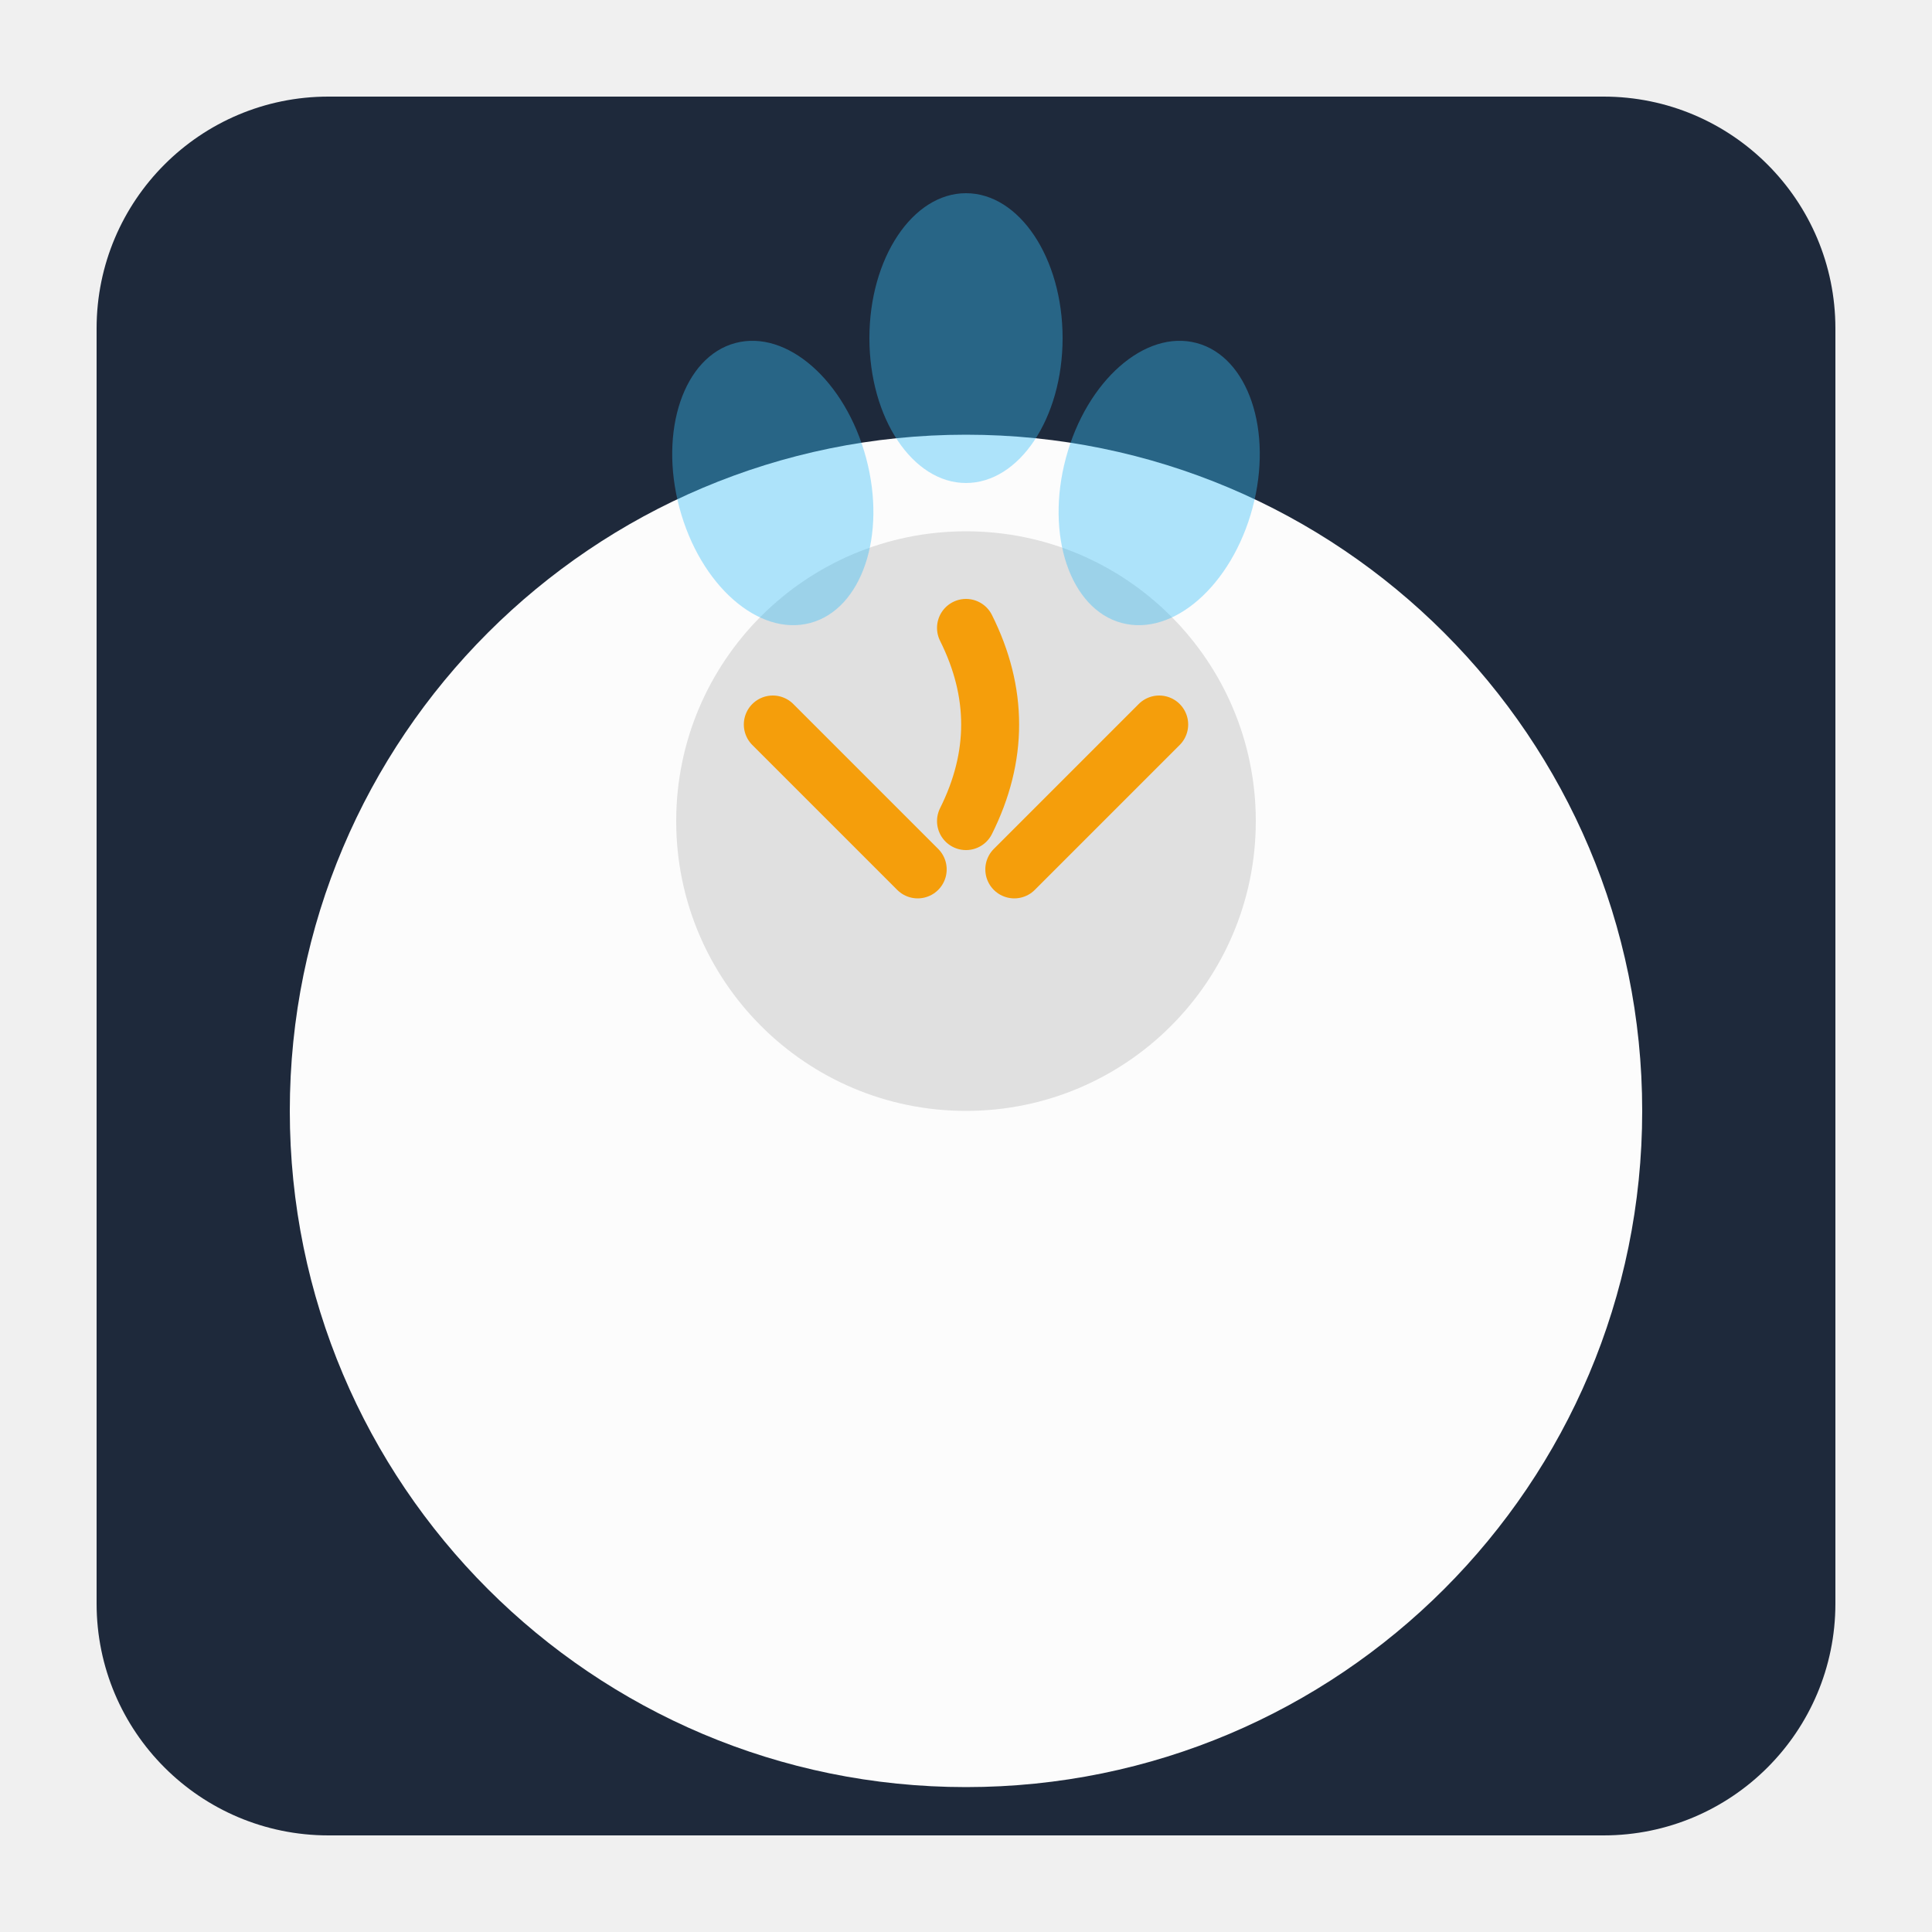
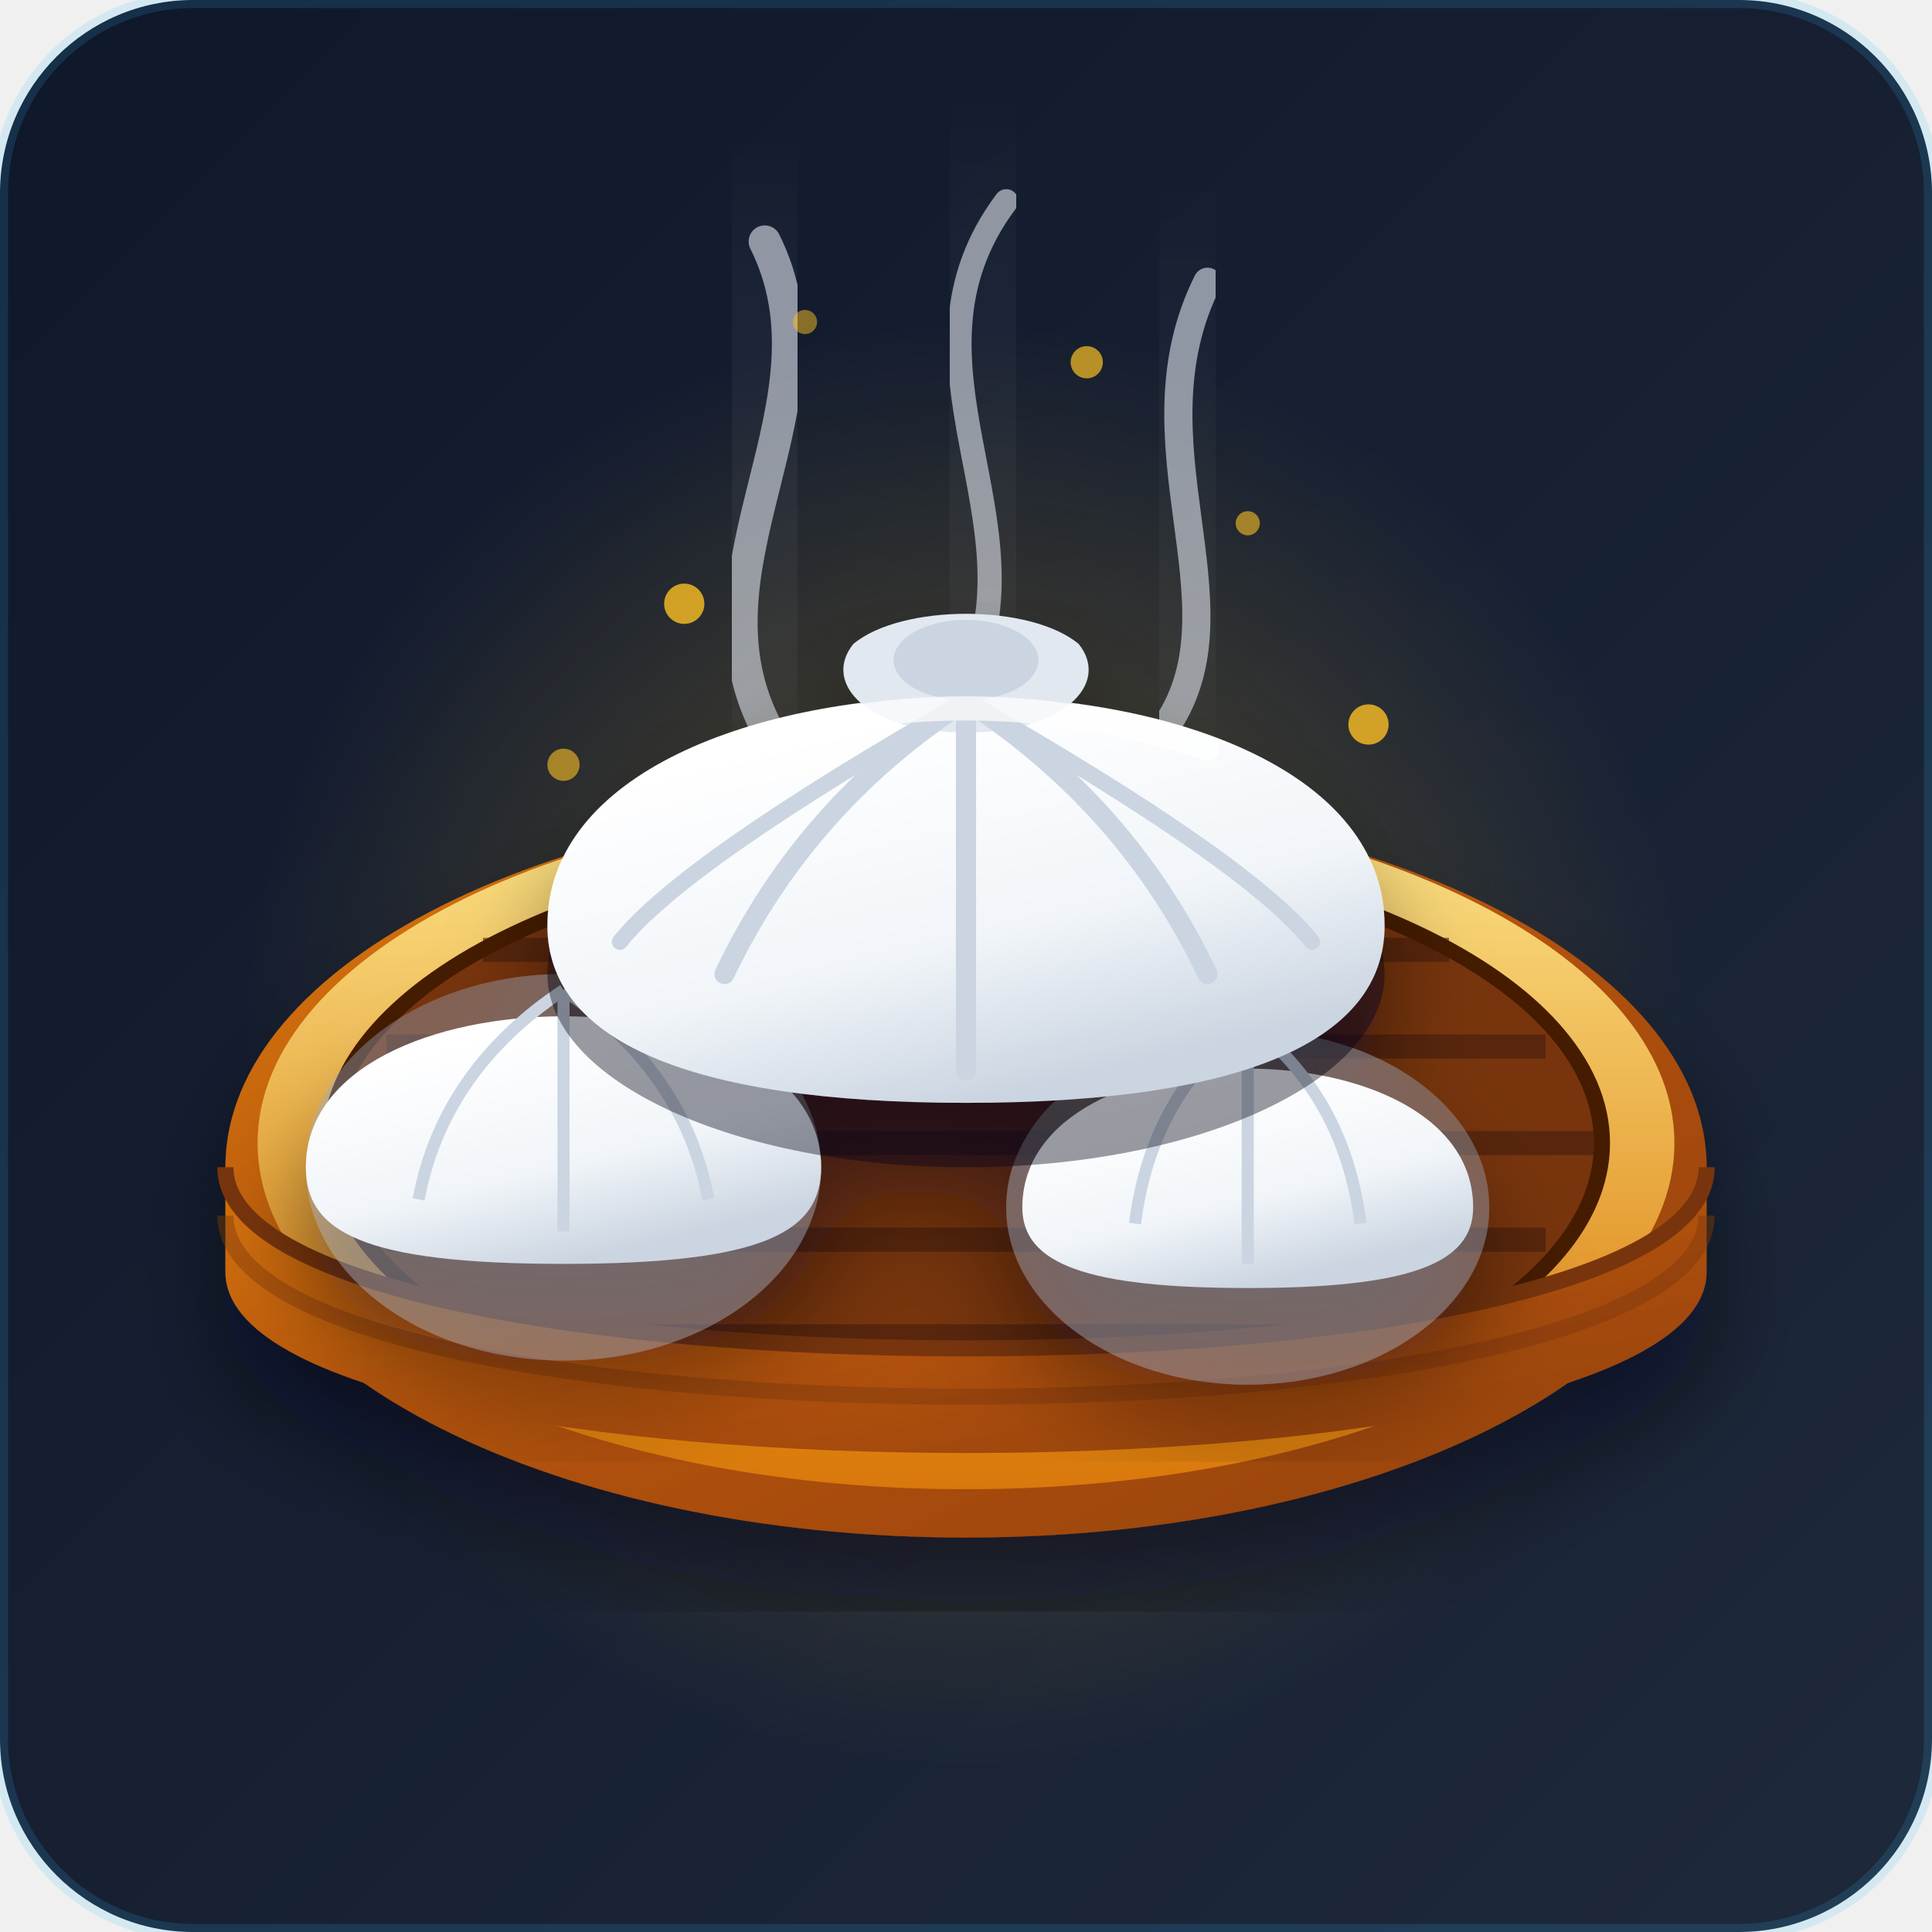
- <svg xmlns="http://www.w3.org/2000/svg" viewBox="0 0 200 200">
-   <rect x="10" y="10" width="180" height="180" rx="24" fill="#1e293b" />
-   <circle cx="100" cy="115" r="70" fill="#fcfcfc" />
-   <circle cx="100" cy="85" r="30" fill="#e0e0e0" />
-   <path d="M 100 65 Q 105 75 100 85" stroke="#f59e0b" stroke-width="6" stroke-linecap="round" fill="none" />
-   <path d="M 80 75 Q 90 85 95 90" stroke="#f59e0b" stroke-width="6" stroke-linecap="round" fill="none" />
-   <path d="M 120 75 Q 110 85 105 90" stroke="#f59e0b" stroke-width="6" stroke-linecap="round" fill="none" />
-   <ellipse cx="80" cy="50" rx="10" ry="15" fill="#38bdf8" opacity="0.4" transform="rotate(-15 80 50)" />
-   <ellipse cx="120" cy="50" rx="10" ry="15" fill="#38bdf8" opacity="0.4" transform="rotate(15 120 50)" />
-   <ellipse cx="100" cy="35" rx="10" ry="15" fill="#38bdf8" opacity="0.4" />
+ <svg xmlns="http://www.w3.org/2000/svg" width="240" height="240" viewBox="0 0 240 240">
+   <defs>
+     <linearGradient id="bgGrad" x1="0%" y1="0%" x2="100%" y2="100%">
+       <stop offset="0%" stop-color="#0f172a" />
+       <stop offset="100%" stop-color="#1e293b" />
+     </linearGradient>
+     <linearGradient id="woodOuter" x1="0%" y1="0%" x2="100%" y2="100%">
+       <stop offset="0%" stop-color="#d97706" />
+       <stop offset="50%" stop-color="#b45309" />
+       <stop offset="100%" stop-color="#92400e" />
+     </linearGradient>
+     <linearGradient id="woodInner" x1="0%" y1="0%" x2="0%" y2="100%">
+       <stop offset="0%" stop-color="#fde68a" />
+       <stop offset="100%" stop-color="#d97706" />
+     </linearGradient>
+     <linearGradient id="baoGrad" x1="30%" y1="10%" x2="70%" y2="90%">
+       <stop offset="0%" stop-color="#ffffff" />
+       <stop offset="60%" stop-color="#f1f5f9" />
+       <stop offset="100%" stop-color="#cbd5e1" />
+     </linearGradient>
+     <radialGradient id="morningGlow" cx="50%" cy="50%" r="50%">
+       <stop offset="0%" stop-color="#fbbf24" stop-opacity="0.3" />
+       <stop offset="100%" stop-color="#fbbf24" stop-opacity="0" />
+     </radialGradient>
+     <filter id="dropShadow" x="-10%" y="-10%" width="120%" height="120%">
+       <feDropShadow dx="0" dy="8" stdDeviation="6" flood-color="#020617" flood-opacity="0.5" />
+     </filter>
+     <filter id="softGlow" x="-20%" y="-20%" width="140%" height="140%">
+       <feGaussianBlur stdDeviation="8" result="blur" />
+       <feComposite in="SourceGraphic" in2="blur" operator="over" />
+     </filter>
+   </defs>
+   <rect width="240" height="240" rx="24" fill="url(#bgGrad)" />
+   <circle cx="120" cy="130" r="90" fill="url(#morningGlow)" />
+   <g opacity="0.6">
+     <path d="M 95 90 C 85 70, 105 50, 95 30" fill="none" stroke="#e2e8f0" stroke-width="4" stroke-linecap="round" filter="url(#softGlow)" />
+     <path d="M 120 85 C 130 65, 110 45, 125 25" fill="none" stroke="#e2e8f0" stroke-width="3" stroke-linecap="round" filter="url(#softGlow)" />
+     <path d="M 145 90 C 155 75, 140 55, 150 35" fill="none" stroke="#e2e8f0" stroke-width="3.5" stroke-linecap="round" filter="url(#softGlow)" />
+   </g>
+   <g filter="url(#dropShadow)">
+     <ellipse cx="120" cy="145" rx="92" ry="46" fill="url(#woodOuter)" />
+     <ellipse cx="120" cy="142" rx="88" ry="43" fill="url(#woodInner)" />
+     <ellipse cx="120" cy="142" rx="80" ry="38" fill="#451a03" />
+     <g clip-path="url(#innerClip)">
+       <ellipse cx="120" cy="142" rx="78" ry="36" fill="#78350f" />
+       <path d="M 42 142 H 198" stroke="#451a03" stroke-width="3" opacity="0.6" />
+       <path d="M 48 130 H 192" stroke="#451a03" stroke-width="3" opacity="0.6" />
+       <path d="M 48 154 H 192" stroke="#451a03" stroke-width="3" opacity="0.6" />
+       <path d="M 60 118 H 180" stroke="#451a03" stroke-width="3" opacity="0.6" />
+       <path d="M 60 166 H 180" stroke="#451a03" stroke-width="3" opacity="0.6" />
+     </g>
+     <path d="M 28 145 C 28 175, 212 175, 212 145 V 158 C 212 188, 28 188, 28 158 Z" fill="url(#woodOuter)" />
+     <path d="M 28 145 C 28 175, 212 175, 212 145" fill="none" stroke="#78350f" stroke-width="2" />
+     <path d="M 28 151 C 28 181, 212 181, 212 151" fill="none" stroke="#78350f" stroke-width="2" opacity="0.4" />
+   </g>
+   <g filter="url(#dropShadow)">
+     <g transform="translate(-40, 15)">
+       <ellipse cx="110" cy="130" rx="32" ry="24" fill="#94a3b8" opacity="0.4" />
+       <path d="M 78 130 C 78 105, 142 105, 142 130 C 142 138, 135 142, 110 142 C 85 142, 78 138, 78 130 Z" fill="url(#baoGrad)" />
+       <path d="M 110 108 Q 110 120, 110 138" fill="none" stroke="#cbd5e1" stroke-width="1.5" />
+       <path d="M 110 108 Q 95 118, 92 134" fill="none" stroke="#cbd5e1" stroke-width="1.5" />
+       <path d="M 110 108 Q 125 118, 128 134" fill="none" stroke="#cbd5e1" stroke-width="1.5" />
+     </g>
+     <g transform="translate(45, 20)">
+       <ellipse cx="110" cy="130" rx="30" ry="22" fill="#94a3b8" opacity="0.4" />
+       <path d="M 82 130 C 82 107, 138 107, 138 130 C 138 137, 130 140, 110 140 C 90 140, 82 137, 82 130 Z" fill="url(#baoGrad)" />
+       <path d="M 110 107 Q 110 120, 110 137" fill="none" stroke="#cbd5e1" stroke-width="1.5" />
+       <path d="M 110 107 Q 98 116, 96 132" fill="none" stroke="#cbd5e1" stroke-width="1.5" />
+       <path d="M 110 107 Q 122 116, 124 132" fill="none" stroke="#cbd5e1" stroke-width="1.5" />
+     </g>
+     <g transform="translate(0, -5)">
+       <ellipse cx="120" cy="126" rx="52" ry="24" fill="#020617" opacity="0.4" />
+       <path d="M 68 120 C 68 82, 172 82, 172 120 C 172 134, 155 142, 120 142 C 85 142, 68 134, 68 120 Z" fill="url(#baoGrad)" />
+       <path d="M 106 85 C 112 80, 128 80, 134 85 C 138 90, 132 96, 120 96 C 108 96, 102 90, 106 85 Z" fill="#e2e8f0" />
+       <ellipse cx="120" cy="87" rx="9" ry="5" fill="#cbd5e1" />
+       <path d="M 120 92 Q 120 110, 120 138" fill="none" stroke="#cbd5e1" stroke-width="2.5" stroke-linecap="round" />
+       <path d="M 120 92 Q 100 105, 90 126" fill="none" stroke="#cbd5e1" stroke-width="2.5" stroke-linecap="round" />
+       <path d="M 120 92 Q 140 105, 150 126" fill="none" stroke="#cbd5e1" stroke-width="2.5" stroke-linecap="round" />
+       <path d="M 120 92 Q 85 112, 77 122" fill="none" stroke="#cbd5e1" stroke-width="2" stroke-linecap="round" />
+       <path d="M 120 92 Q 155 112, 163 122" fill="none" stroke="#cbd5e1" stroke-width="2" stroke-linecap="round" />
+       <path d="M 90 98 Q 120 88, 150 98" fill="none" stroke="#ffffff" stroke-width="3" stroke-linecap="round" opacity="0.7" />
+     </g>
+   </g>
+   <g fill="#fbbf24">
+     <circle cx="85" cy="75" r="2.5" opacity="0.8" />
+     <circle cx="155" cy="65" r="1.5" opacity="0.6" />
+     <circle cx="135" cy="45" r="2" opacity="0.7" />
+     <circle cx="100" cy="40" r="1.5" opacity="0.5" />
+     <circle cx="70" cy="95" r="2" opacity="0.6" />
+     <circle cx="170" cy="90" r="2.5" opacity="0.8" />
+   </g>
+   <rect width="240" height="240" rx="24" fill="none" stroke="#38bdf8" stroke-width="2" opacity="0.15" />
</svg>
